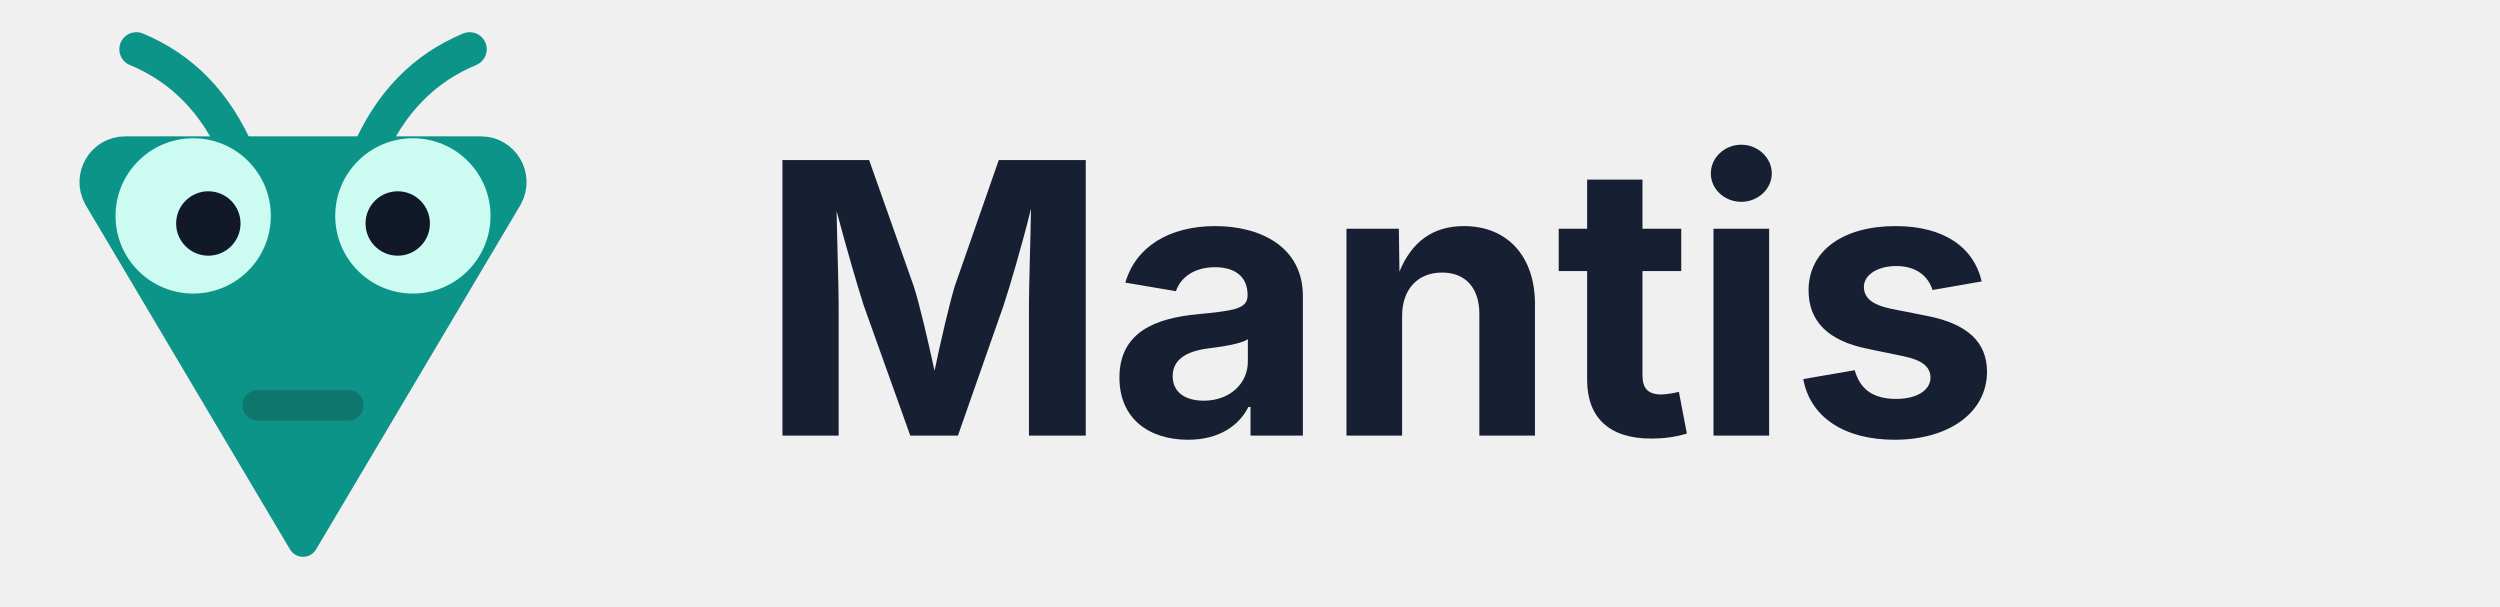
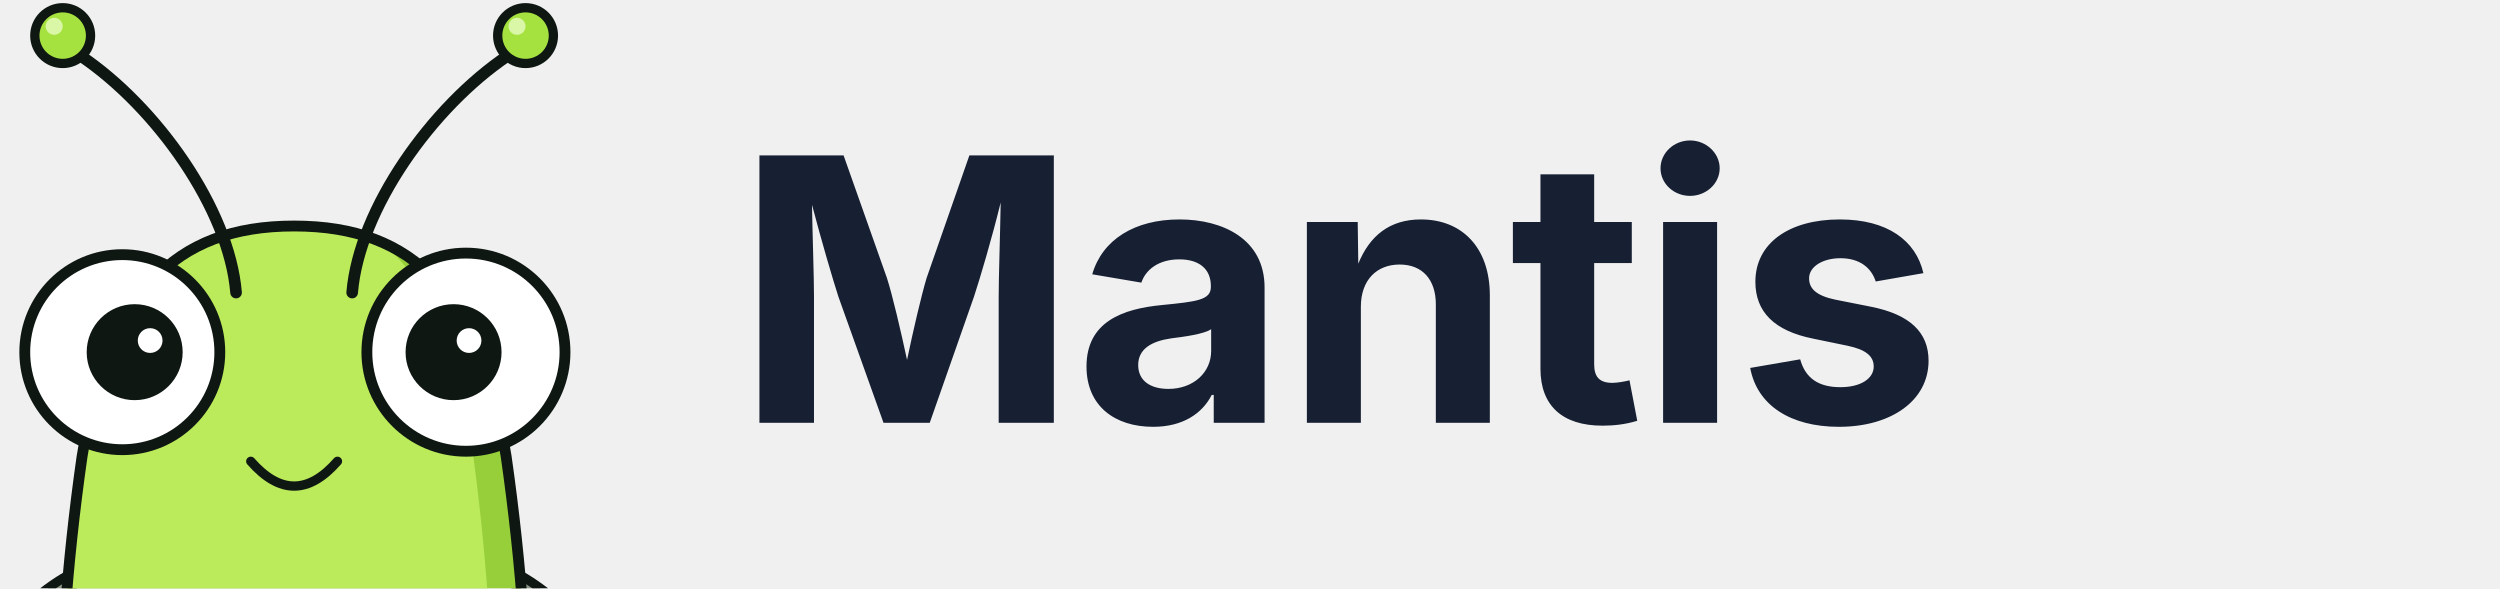
- <svg xmlns="http://www.w3.org/2000/svg" viewBox="0 0 132 32" role="img" aria-label="Mantis">
-   <g>
-     <g fill="none" stroke-linecap="round" stroke-linejoin="round">
-       <path d="M12.6 8.2C11.4 5.4 9.6 3.6 7.2 2.6M19.4 8.2c1.2-2.8 3-4.6 5.4-5.6" stroke="#0D9488" stroke-width="1.8" />
-       <path d="M5.2 10.4 16 28.6l10.8-18.2c.6-1.1-.2-2.4-1.4-2.4H6.6c-1.2 0-2 1.3-1.4 2.4z" fill="#0D9488" stroke="#0D9488" stroke-width="1.6" />
-       <circle cx="10.2" cy="11.4" r="4.1" fill="#CCFBF1" />
-       <circle cx="21.8" cy="11.4" r="4.1" fill="#CCFBF1" />
-       <circle cx="11" cy="11.8" r="1.7" fill="#111827" />
-       <circle cx="21" cy="11.8" r="1.7" fill="#111827" />
-       <path d="M13.6 21.4h4.8" stroke="#0F766E" stroke-width="1.6" />
+ <svg xmlns="http://www.w3.org/2000/svg" viewBox="0 0 136 32" role="img" aria-label="Mantis">
+   <svg x="0" y="0" width="32" height="32" viewBox="132 30 760 760">
+     <defs>
+       <path id="light-body" d="M512 322C668 322 752 410 786 620C806 760 816 900 814 1020C812 1260 690 1402 512 1402C334 1402 212 1260 210 1020C208 900 218 760 238 620C272 410 356 322 512 322Z" />
+       <clipPath id="light-clip">
+         <use href="#light-body" />
+       </clipPath>
+       <path id="light-wing" d="M226 770C156 806 84 896 44 984C28 1024 48 1058 96 1050C146 1040 190 1018 218 1000Z" />
+     </defs>
+     <g stroke="#0E1712" stroke-linecap="round" stroke-linejoin="round">
+       <ellipse cx="300" cy="1384" rx="58" ry="30" transform="rotate(-28 300 1384)" fill="#8D9886" stroke-width="12" />
+       <ellipse cx="724" cy="1384" rx="58" ry="30" transform="rotate(28 724 1384)" fill="#8D9886" stroke-width="12" />
+       <g fill="#8D9886" stroke-width="12">
+         <use href="#light-wing" />
+         <use href="#light-wing" transform="matrix(-1 0 0 1 1024 0)" />
+       </g>
+       <g fill="none" stroke="#A9B3A2" stroke-width="6">
+         <path d="M206 806 74 990M208 856 108 1032M212 908 150 1034M216 962 188 1022" />
+         <path d="M206 806 74 990M208 856 108 1032M212 908 150 1034M216 962 188 1022" transform="matrix(-1 0 0 1 1024 0)" />
+       </g>
+       <g clip-path="url(#light-clip)" stroke="none">
+         <use href="#light-body" fill="#97CF3B" />
+         <use href="#light-body" fill="#BBEA5A" transform="translate(-46 -26)" />
+       </g>
+       <use href="#light-body" fill="none" stroke-width="14" />
+       <g fill="none" stroke-width="15">
+         <path d="M437 408C428 300 334 168 236 102" />
+         <path d="M587 408C596 300 690 168 788 102" />
+       </g>
+       <g fill="#A6E23F" stroke-width="12">
+         <circle cx="213" cy="76" r="36" />
+         <circle cx="811" cy="76" r="36" />
+       </g>
+       <g fill="#D9F7A6" stroke="none">
+         <circle cx="202" cy="64" r="11" />
+         <circle cx="800" cy="64" r="11" />
+       </g>
+       <g fill="#FFFFFF" stroke-width="14">
+         <circle cx="290" cy="485" r="126" />
+         <circle cx="734" cy="485" r="128" />
+       </g>
+       <g fill="#0E1712" stroke="none">
+         <circle cx="306" cy="485" r="62" />
+         <circle cx="718" cy="485" r="62" />
+       </g>
+       <g fill="#FFFFFF" stroke="none">
+         <circle cx="326" cy="470" r="16" />
+         <circle cx="738" cy="470" r="16" />
+       </g>
+       <path d="M456 626Q512 690 568 626" fill="none" stroke-width="12" />
    </g>
-   </g>
+   </svg>
  <text x="40" y="23" font-family="Inter, -apple-system, 'Segoe UI', system-ui, sans-serif" font-size="20" font-weight="650" letter-spacing="-0.2" fill="#172033">Mantis</text>
</svg>
